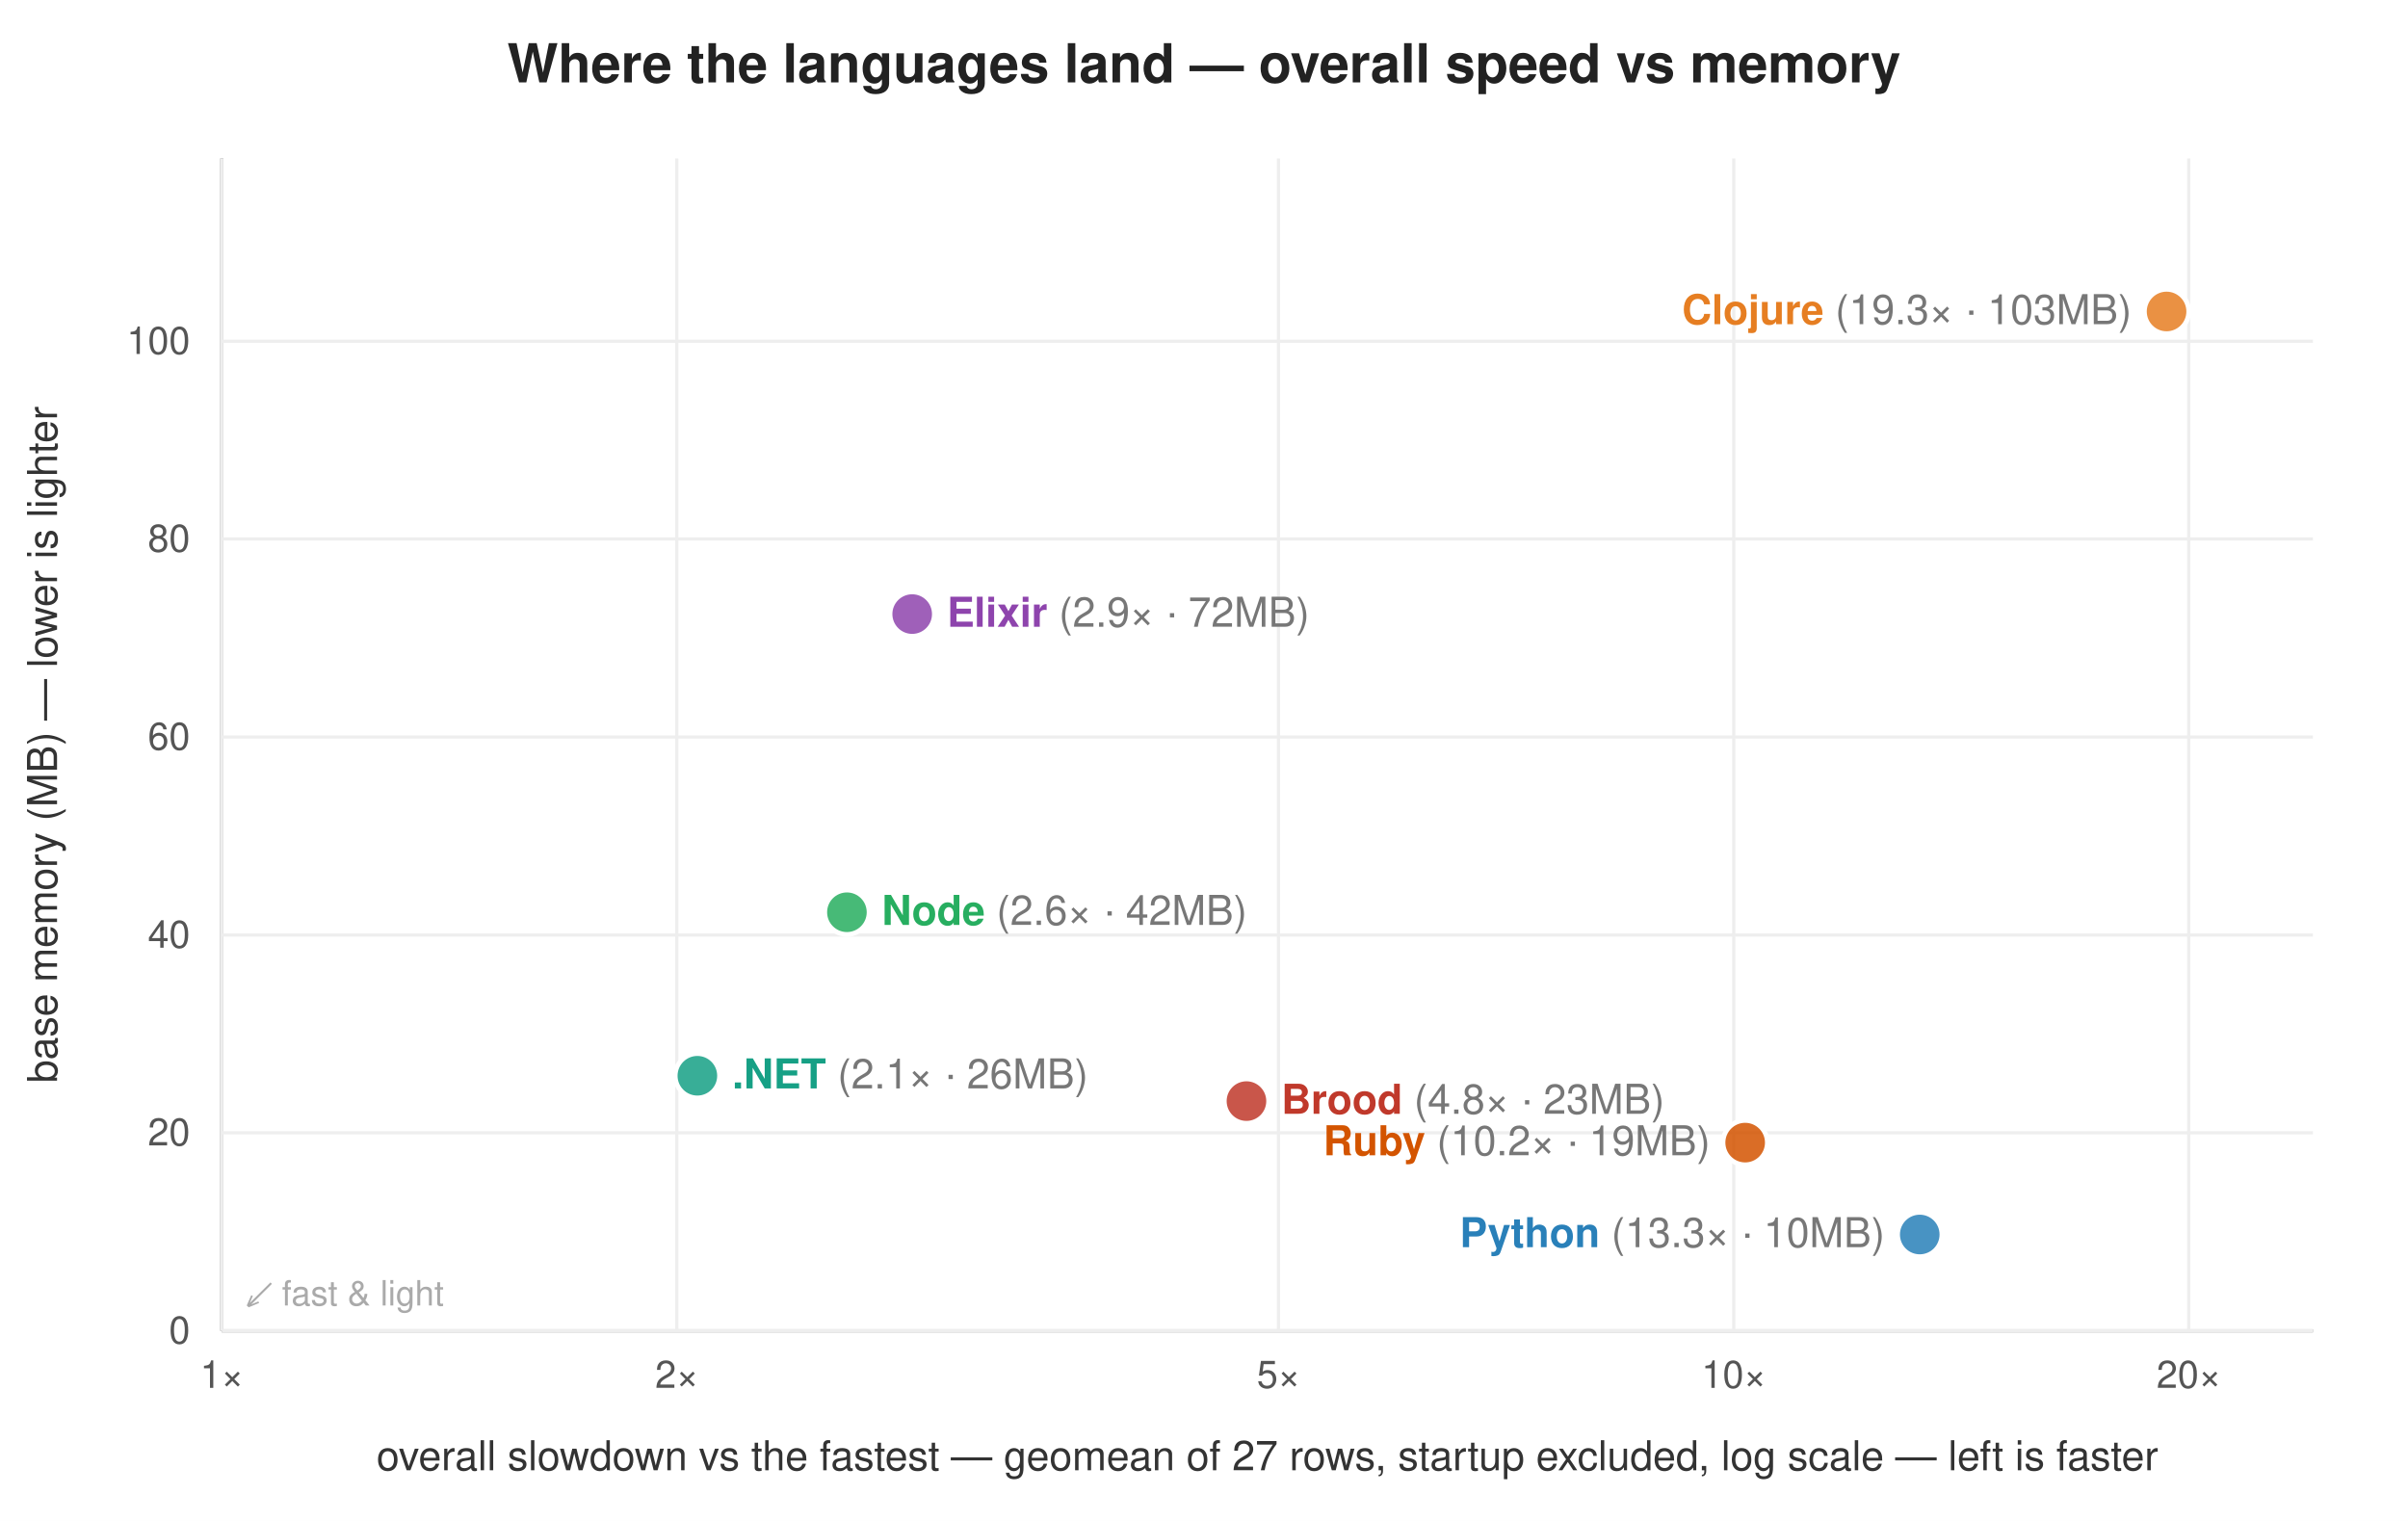
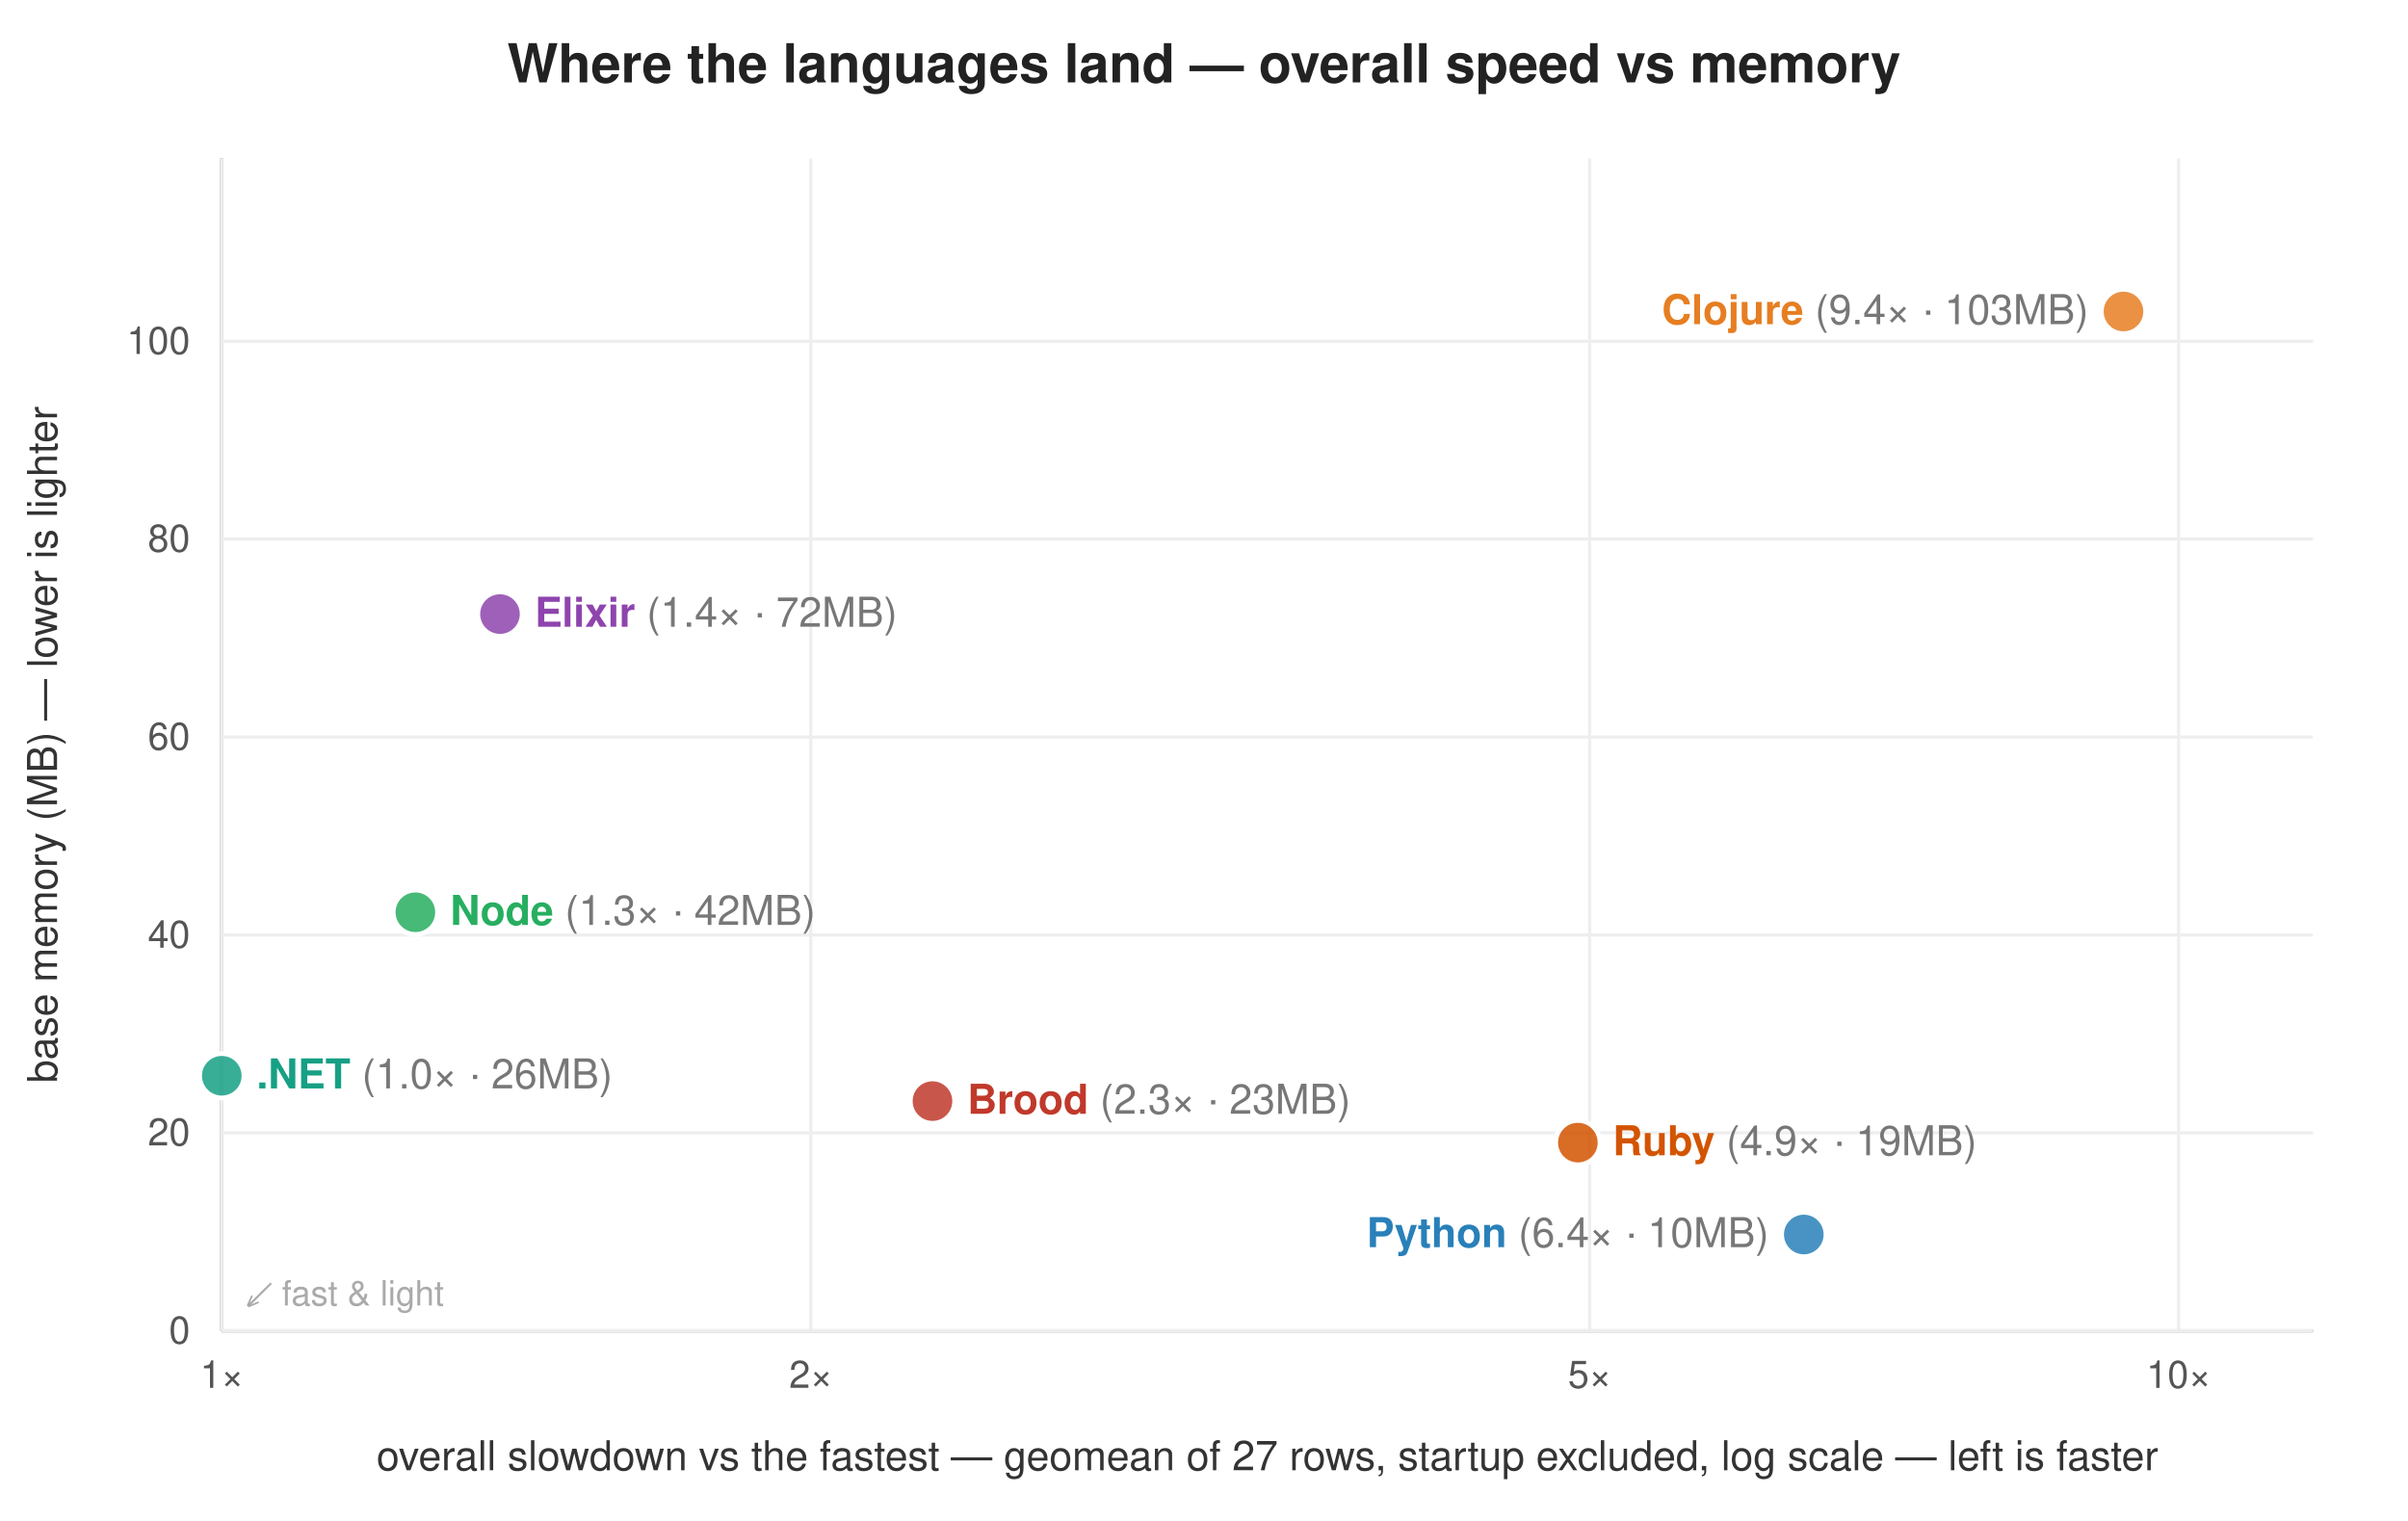
<svg xmlns="http://www.w3.org/2000/svg" width="760" height="480" viewBox="0 0 760 480" font-family="system-ui,Segoe UI,Helvetica,Arial,sans-serif">
  <rect width="760" height="480" fill="#ffffff" />
  <text x="380.0" y="26" text-anchor="middle" font-size="17" font-weight="700" fill="#222">Where the languages land — overall speed vs memory</text>
  <line x1="70" y1="420" x2="730" y2="420" stroke="#888" stroke-width="1" />
  <line x1="70" y1="50" x2="70" y2="420" stroke="#888" stroke-width="1" />
  <line x1="70.0" y1="50" x2="70.0" y2="420" stroke="#eee" stroke-width="1" />
  <text x="70.0" y="438" text-anchor="middle" font-size="12" fill="#555">1×</text>
-   <line x1="213.6" y1="50" x2="213.6" y2="420" stroke="#eee" stroke-width="1" />
-   <text x="213.6" y="438" text-anchor="middle" font-size="12" fill="#555">2×</text>
-   <line x1="403.5" y1="50" x2="403.5" y2="420" stroke="#eee" stroke-width="1" />
-   <text x="403.5" y="438" text-anchor="middle" font-size="12" fill="#555">5×</text>
-   <line x1="547.2" y1="50" x2="547.2" y2="420" stroke="#eee" stroke-width="1" />
-   <text x="547.2" y="438" text-anchor="middle" font-size="12" fill="#555">10×</text>
-   <line x1="690.8" y1="50" x2="690.8" y2="420" stroke="#eee" stroke-width="1" />
-   <text x="690.8" y="438" text-anchor="middle" font-size="12" fill="#555">20×</text>
+   <line x1="255.9" y1="50" x2="255.9" y2="420" stroke="#eee" stroke-width="1" />
+   <text x="255.9" y="438" text-anchor="middle" font-size="12" fill="#555">2×</text>
+   <line x1="501.7" y1="50" x2="501.7" y2="420" stroke="#eee" stroke-width="1" />
+   <text x="501.7" y="438" text-anchor="middle" font-size="12" fill="#555">5×</text>
+   <line x1="687.6" y1="50" x2="687.6" y2="420" stroke="#eee" stroke-width="1" />
+   <text x="687.6" y="438" text-anchor="middle" font-size="12" fill="#555">10×</text>
  <line x1="70" y1="420.0" x2="730" y2="420.0" stroke="#eee" stroke-width="1" />
  <text x="60" y="424.0" text-anchor="end" font-size="12" fill="#555">0</text>
  <line x1="70" y1="357.5" x2="730" y2="357.5" stroke="#eee" stroke-width="1" />
  <text x="60" y="361.5" text-anchor="end" font-size="12" fill="#555">20</text>
  <line x1="70" y1="295.1" x2="730" y2="295.1" stroke="#eee" stroke-width="1" />
  <text x="60" y="299.1" text-anchor="end" font-size="12" fill="#555">40</text>
  <line x1="70" y1="232.6" x2="730" y2="232.6" stroke="#eee" stroke-width="1" />
  <text x="60" y="236.6" text-anchor="end" font-size="12" fill="#555">60</text>
  <line x1="70" y1="170.1" x2="730" y2="170.1" stroke="#eee" stroke-width="1" />
  <text x="60" y="174.1" text-anchor="end" font-size="12" fill="#555">80</text>
  <line x1="70" y1="107.7" x2="730" y2="107.7" stroke="#eee" stroke-width="1" />
  <text x="60" y="111.7" text-anchor="end" font-size="12" fill="#555">100</text>
  <text x="400.0" y="464" text-anchor="middle" font-size="13" fill="#333">overall slowdown vs the fastest — geomean of 27 rows, startup excluded, log scale — left is faster</text>
  <text x="18" y="235.0" text-anchor="middle" font-size="13" fill="#333" transform="rotate(-90 18 235.0)">base memory (MB) — lower is lighter</text>
  <text x="78" y="412" font-size="11" fill="#aaa">↙ fast &amp; light</text>
-   <circle cx="605.9" cy="389.6" r="7" fill="#2980b9" fill-opacity="0.85" stroke="#fff" stroke-width="1.5" />
-   <text x="594.9" y="393.6" text-anchor="end" font-size="13" font-weight="600" fill="#2980b9">Python <tspan font-weight="400" fill="#777">(13.3× · 10MB)</tspan>
+   <circle cx="569.3" cy="389.6" r="7" fill="#2980b9" fill-opacity="0.85" stroke="#fff" stroke-width="1.5" />
+   <text x="558.3" y="393.6" text-anchor="end" font-size="13" font-weight="600" fill="#2980b9">Python <tspan font-weight="400" fill="#777">(6.4× · 10MB)</tspan>
  </text>
-   <circle cx="550.8" cy="360.6" r="7" fill="#d35400" fill-opacity="0.85" stroke="#fff" stroke-width="1.5" />
-   <text x="539.8" y="364.6" text-anchor="end" font-size="13" font-weight="600" fill="#d35400">Ruby <tspan font-weight="400" fill="#777">(10.2× · 19MB)</tspan>
+   <circle cx="498.0" cy="360.6" r="7" fill="#d35400" fill-opacity="0.85" stroke="#fff" stroke-width="1.5" />
+   <text x="509.0" y="364.6" text-anchor="start" font-size="13" font-weight="600" fill="#d35400">Ruby <tspan font-weight="400" fill="#777">(4.9× · 19MB)</tspan>
  </text>
-   <circle cx="393.4" cy="347.5" r="7" fill="#c0392b" fill-opacity="0.85" stroke="#fff" stroke-width="1.5" />
-   <text x="404.4" y="351.5" text-anchor="start" font-size="13" font-weight="600" fill="#c0392b">Brood <tspan font-weight="400" fill="#777">(4.8× · 23MB)</tspan>
+   <circle cx="294.3" cy="347.5" r="7" fill="#c0392b" fill-opacity="0.85" stroke="#fff" stroke-width="1.5" />
+   <text x="305.3" y="351.5" text-anchor="start" font-size="13" font-weight="600" fill="#c0392b">Brood <tspan font-weight="400" fill="#777">(2.3× · 23MB)</tspan>
  </text>
-   <circle cx="220.1" cy="339.5" r="7" fill="#16a085" fill-opacity="0.85" stroke="#fff" stroke-width="1.5" />
-   <text x="231.1" y="343.5" text-anchor="start" font-size="13" font-weight="600" fill="#16a085">.NET <tspan font-weight="400" fill="#777">(2.1× · 26MB)</tspan>
+   <circle cx="70.0" cy="339.5" r="7" fill="#16a085" fill-opacity="0.85" stroke="#fff" stroke-width="1.5" />
+   <text x="81.0" y="343.5" text-anchor="start" font-size="13" font-weight="600" fill="#16a085">.NET <tspan font-weight="400" fill="#777">(1.0× · 26MB)</tspan>
  </text>
-   <circle cx="267.3" cy="287.9" r="7" fill="#27ae60" fill-opacity="0.85" stroke="#fff" stroke-width="1.5" />
-   <text x="278.3" y="291.9" text-anchor="start" font-size="13" font-weight="600" fill="#27ae60">Node <tspan font-weight="400" fill="#777">(2.6× · 42MB)</tspan>
+   <circle cx="131.1" cy="287.9" r="7" fill="#27ae60" fill-opacity="0.85" stroke="#fff" stroke-width="1.5" />
+   <text x="142.1" y="291.9" text-anchor="start" font-size="13" font-weight="600" fill="#27ae60">Node <tspan font-weight="400" fill="#777">(1.3× · 42MB)</tspan>
  </text>
-   <circle cx="287.9" cy="193.8" r="7" fill="#8e44ad" fill-opacity="0.85" stroke="#fff" stroke-width="1.5" />
-   <text x="298.9" y="197.8" text-anchor="start" font-size="13" font-weight="600" fill="#8e44ad">Elixir <tspan font-weight="400" fill="#777">(2.9× · 72MB)</tspan>
+   <circle cx="157.8" cy="193.8" r="7" fill="#8e44ad" fill-opacity="0.85" stroke="#fff" stroke-width="1.5" />
+   <text x="168.8" y="197.8" text-anchor="start" font-size="13" font-weight="600" fill="#8e44ad">Elixir <tspan font-weight="400" fill="#777">(1.4× · 72MB)</tspan>
  </text>
-   <circle cx="683.8" cy="98.3" r="7" fill="#e67e22" fill-opacity="0.85" stroke="#fff" stroke-width="1.5" />
-   <text x="672.8" y="102.3" text-anchor="end" font-size="13" font-weight="600" fill="#e67e22">Clojure <tspan font-weight="400" fill="#777">(19.3× · 103MB)</tspan>
+   <circle cx="670.2" cy="98.3" r="7" fill="#e67e22" fill-opacity="0.85" stroke="#fff" stroke-width="1.5" />
+   <text x="659.2" y="102.3" text-anchor="end" font-size="13" font-weight="600" fill="#e67e22">Clojure <tspan font-weight="400" fill="#777">(9.4× · 103MB)</tspan>
  </text>
</svg>
